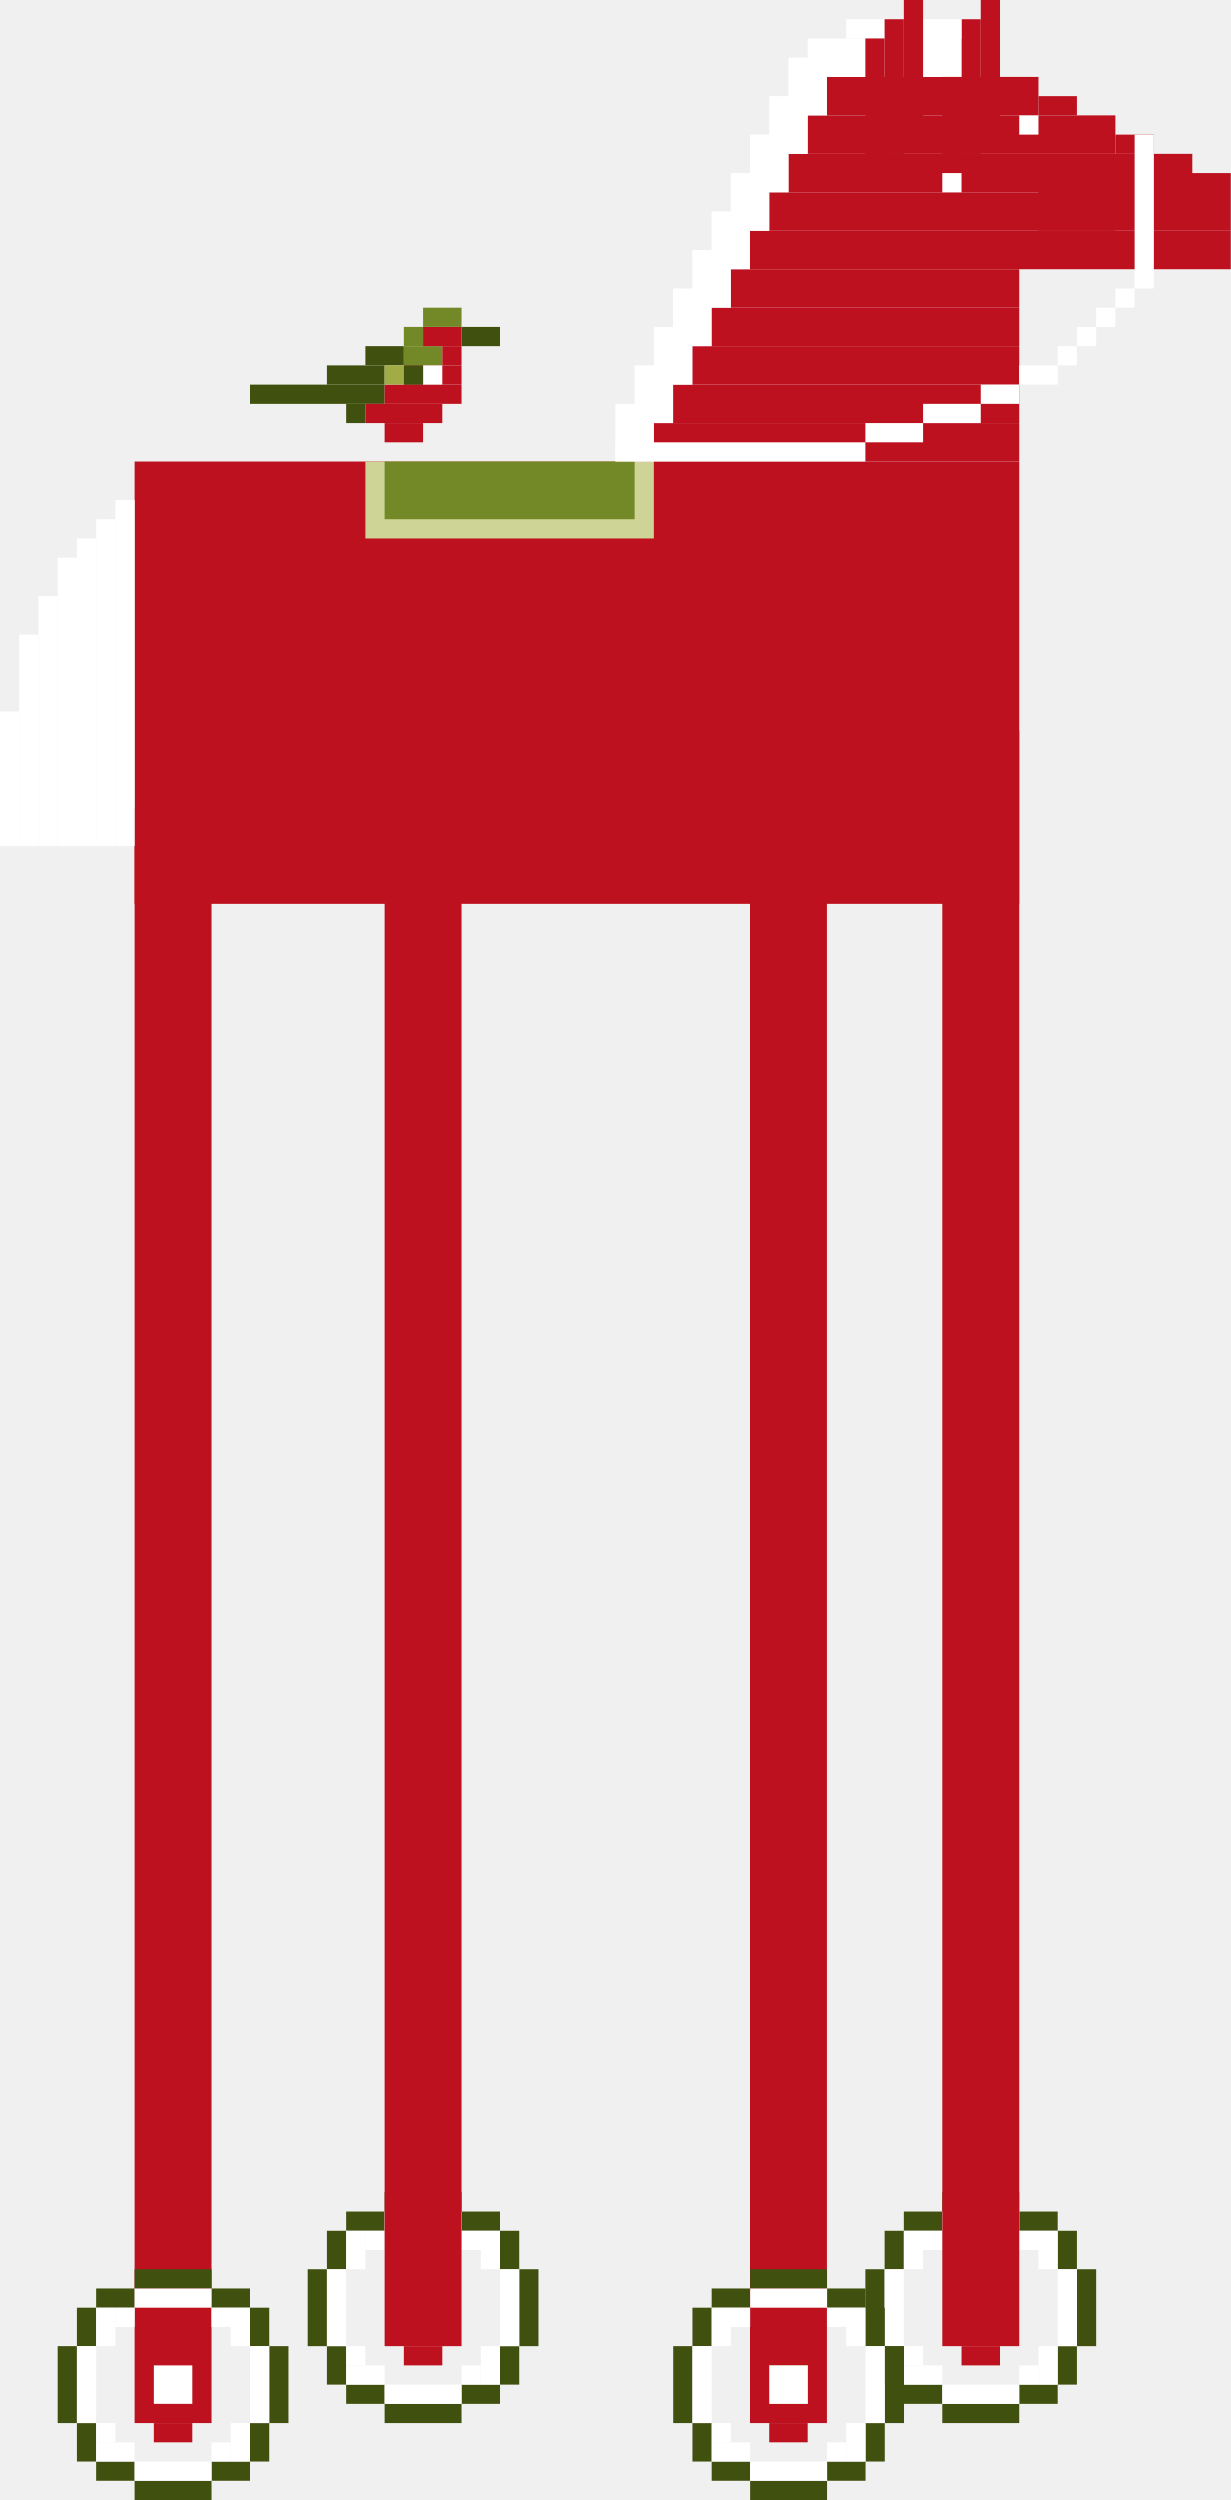
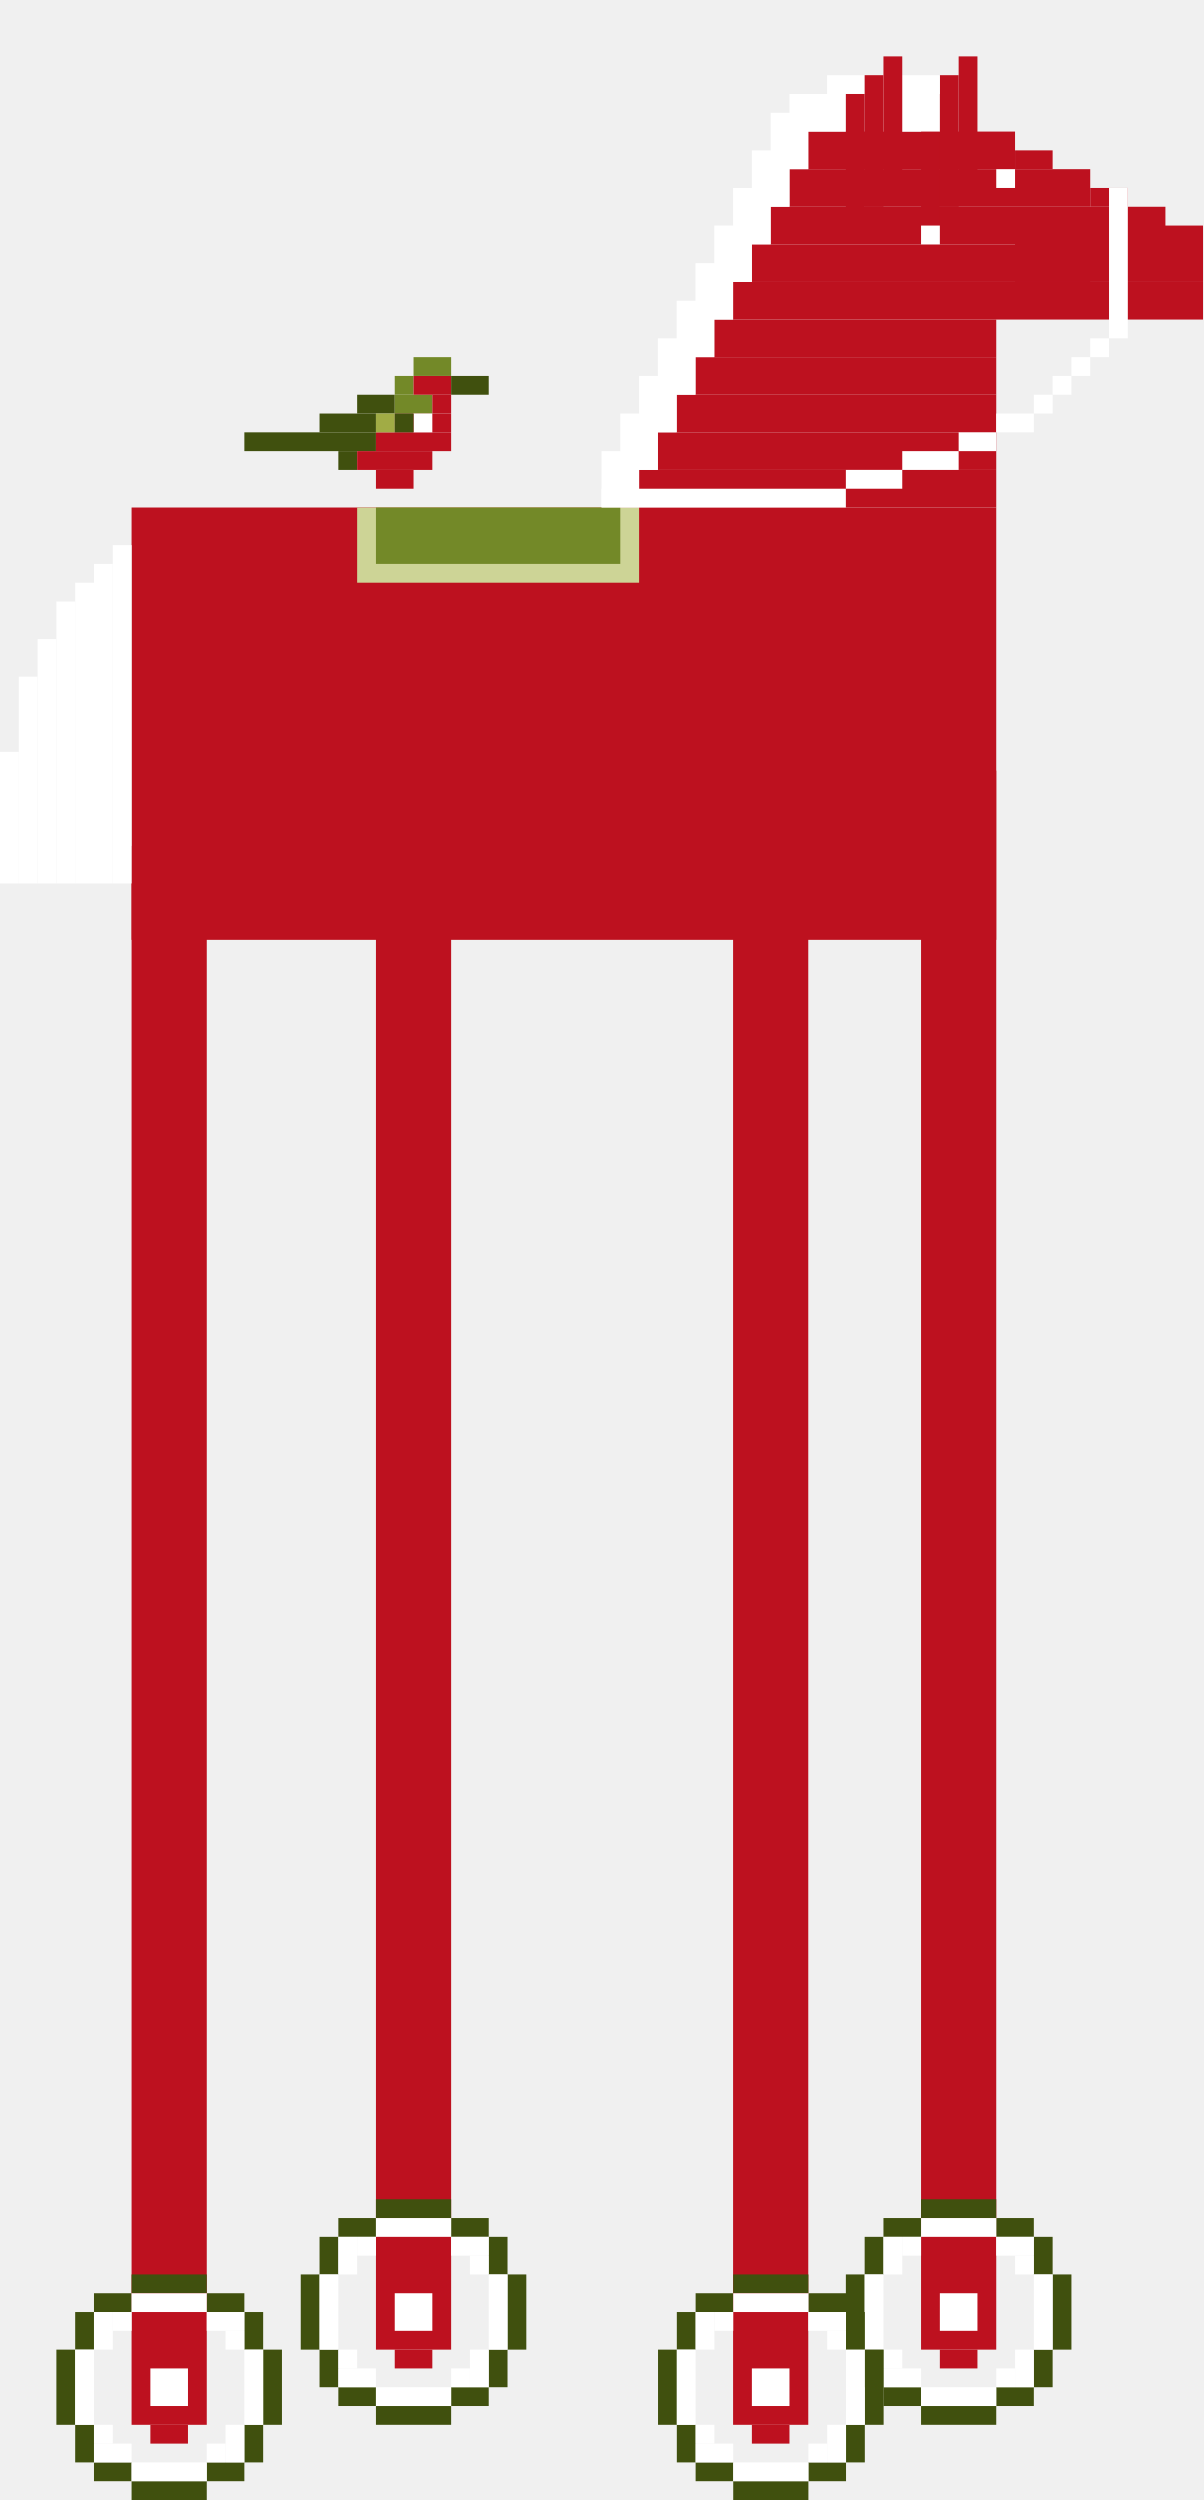
- <svg xmlns="http://www.w3.org/2000/svg" width="448" height="910" viewBox="0 0 448 910" fill="none">
+ <svg xmlns="http://www.w3.org/2000/svg" width="448" height="931" viewBox="0 0 448 931" fill="none">
  <g id="Section_6">
-     <g id="Group">
-       <path id="Vector" d="M371 168H49V329H371V168Z" fill="#BD111F" />
-       <path id="Vector_2" d="M77 294H49V882H77V294Z" fill="#BD111F" />
-       <g id="Group_2">
-         <path id="Vector_3" d="M28 854H21V882H28V854Z" fill="#40500E" />
-         <path id="Vector_4" d="M35 840H28V854H35V840Z" fill="#40500E" />
-         <path id="Vector_5" d="M49 833H35V840H49V833Z" fill="#40500E" />
-         <path id="Vector_6" d="M77 833V826H49V833H77Z" fill="#40500E" />
-         <path id="Vector_7" d="M91 840V833H77V840H91Z" fill="#40500E" />
-         <path id="Vector_8" d="M98 854V840H91V854H98Z" fill="#40500E" />
-         <path id="Vector_9" d="M98 882H105V854H98V882Z" fill="#40500E" />
-         <path id="Vector_10" d="M91 896H98V882H91V896Z" fill="#40500E" />
-         <path id="Vector_11" d="M77 903H91V896H77V903Z" fill="#40500E" />
-         <path id="Vector_12" d="M49 903V910H77V903H49Z" fill="#40500E" />
-         <path id="Vector_13" d="M35 896V903H49V896H35Z" fill="#40500E" />
-         <path id="Vector_14" d="M28 882V896H35V882H28Z" fill="#40500E" />
+     <g id="Horse">
+       <g id="HorseBody">
+         <path id="Vector" d="M371 189H49V350H371V189Z" fill="#BD111F" />
+         <path id="Vector_2" d="M77 315H49V903H77V315Z" fill="#BD111F" />
+         <path id="Vector_3" d="M301 315H273V903H301V315Z" fill="#BD111F" />
+         <path id="Vector_4" d="M294 882H280V896H294V882Z" fill="#BD111F" />
+         <path id="Vector_5" d="M168 287H140V875H168V287Z" fill="#BD111F" />
+         <path id="Vector_6" d="M371 287H343V875H371V287Z" fill="#BD111F" />
+         <path id="Vector_7" d="M364 875H350V882H364V875Z" fill="#BD111F" />
+         <path id="Vector_8" d="M161 875H147V882H161V875Z" fill="#BD111F" />
+         <path id="Vector_9" d="M70 903H56V910H70V903Z" fill="#BD111F" />
+         <path id="Vector_10" d="M294 903H280V910H294V903Z" fill="#BD111F" />
+         <path id="Vector_11" d="M371 175H238V189H371V175Z" fill="#BD111F" />
+         <path id="Vector_12" d="M371 161H245V175H371V161Z" fill="#BD111F" />
+         <path id="Vector_13" d="M371 147H252V161H371V147Z" fill="#BD111F" />
+         <path id="Vector_14" d="M371 133H259V147H371V133Z" fill="#BD111F" />
+         <path id="Vector_15" d="M371 119H266V133H371V119Z" fill="#BD111F" />
+         <path id="Vector_16" d="M448 105H273V119H448V105Z" fill="#BD111F" />
+         <path id="Vector_17" d="M406 91H280V105H406V91Z" fill="#BD111F" />
+         <path id="Vector_18" d="M434 77H287V91H434V77Z" fill="#BD111F" />
+         <path id="Vector_19" d="M406 63H294V77H406V63Z" fill="#BD111F" />
+         <path id="Vector_20" d="M378 49H301V63H378V49Z" fill="#BD111F" />
+         <path id="Vector_21" d="M392 56H378V63H392V56Z" fill="#BD111F" />
+         <path id="Vector_22" d="M420 70H406V77H420V70Z" fill="#BD111F" />
+         <path id="Vector_23" d="M448 84H378V105H448V84Z" fill="#BD111F" />
+         <g id="Group">
+           <path id="Vector_24" d="M364 21H357V70H364V21Z" fill="#BD111F" />
+           <path id="Vector_25" d="M357 28H350V77H357V28Z" fill="#BD111F" />
+           <path id="Vector_26" d="M350 35H343V84H350V35Z" fill="#BD111F" />
+         </g>
+         <path id="Vector_27" d="M238 168H224V189H238V168Z" fill="white" />
+         <path id="Vector_28" d="M245 154H231V175H245V154Z" fill="white" />
+         <path id="Vector_29" d="M252 140H238V161H252V140Z" fill="white" />
+         <path id="Vector_30" d="M259 126H245V147H259V126Z" fill="white" />
+         <path id="Vector_31" d="M266 112H252V133H266V112Z" fill="white" />
+         <path id="Vector_32" d="M273 98H259V119H273V98Z" fill="white" />
+         <path id="Vector_33" d="M280 84H266V105H280V84Z" fill="white" />
+         <path id="Vector_34" d="M287 70H273V91H287V70Z" fill="white" />
+         <path id="Vector_35" d="M294 56H280V77H294V56Z" fill="white" />
+         <path id="Vector_36" d="M301 42H287V63H301V42Z" fill="white" />
+         <path id="Vector_37" d="M315 35H294V49H315V35Z" fill="white" />
+         <path id="Vector_38" d="M350 28H329V49H350V28Z" fill="white" />
+         <path id="Vector_39" d="M322 28H308V35H322V28Z" fill="white" />
+         <path id="Vector_40" d="M49 203H42V329H49V203Z" fill="white" />
+         <path id="Vector_41" d="M42 210H35V329H42V210Z" fill="white" />
+         <path id="Vector_42" d="M35 217H28V329H35V217Z" fill="white" />
+         <path id="Vector_43" d="M28 224H21V329H28V224Z" fill="white" />
+         <path id="Vector_44" d="M21 238H14V329H21V238Z" fill="white" />
+         <path id="Vector_45" d="M14 252H7V329H14V252Z" fill="white" />
+         <path id="Vector_46" d="M7 280H0V329H7V280Z" fill="white" />
+         <path id="Vector_47" d="M238 189H133V217H238V189Z" fill="#CDD496" />
+         <path id="Vector_48" d="M231 189H140V210H231V189Z" fill="#738928" />
+         <g id="Group_2">
+           <path id="Vector_49" d="M315 182H224V189H315V182Z" fill="white" />
+           <path id="Vector_50" d="M336 175H315V182H336V175Z" fill="white" />
+           <path id="Vector_51" d="M357 168H336V175H357V168Z" fill="white" />
+           <path id="Vector_52" d="M371 161H357V168H371V161Z" fill="white" />
+           <path id="Vector_53" d="M385 154H371V161H385V154Z" fill="white" />
+           <path id="Vector_54" d="M392 147H385V154H392V147Z" fill="white" />
+           <path id="Vector_55" d="M399 140H392V147H399V140Z" fill="white" />
+           <path id="Vector_56" d="M406 133H399V140H406V133Z" fill="white" />
+           <path id="Vector_57" d="M413 126H406V133H413V126Z" fill="white" />
+           <path id="Vector_58" d="M420 70H413V126H420V70Z" fill="white" />
+         </g>
+         <g id="Group_3">
+           <path id="Vector_59" d="M350 84H343V91H350V84Z" fill="white" />
+           <path id="Vector_60" d="M378 63H371V70H378V63Z" fill="white" />
+         </g>
+         <g id="Group_4">
+           <path id="Vector_61" d="M336 21H329V70H336V21Z" fill="#BD111F" />
+           <path id="Vector_62" d="M329 28H322V77H329V28Z" fill="#BD111F" />
+           <path id="Vector_63" d="M322 35H315V84H322V35Z" fill="#BD111F" />
+         </g>
      </g>
-       <g id="Group_3">
-         <path id="Vector_15" d="M35 854H28V882H35V854Z" fill="white" />
-         <path id="Vector_16" d="M42 840H35V854H42V840Z" fill="white" />
-         <path id="Vector_17" d="M49 840H42V847H49V840Z" fill="white" />
-         <path id="Vector_18" d="M77 840V833H49V840H77Z" fill="white" />
-         <path id="Vector_19" d="M91 847V840H77V847H91Z" fill="white" />
-         <path id="Vector_20" d="M91 854V847H84V854H91Z" fill="white" />
-         <path id="Vector_21" d="M91 882H98V854H91V882Z" fill="white" />
-         <path id="Vector_22" d="M84 896H91V882H84V896Z" fill="white" />
-         <path id="Vector_23" d="M77 896H84V889H77V896Z" fill="white" />
-         <path id="Vector_24" d="M49 896V903H77V896H49Z" fill="white" />
-         <path id="Vector_25" d="M35 889V896H49V889H35Z" fill="white" />
-         <path id="Vector_26" d="M35 882V889H42V882H35Z" fill="white" />
-         <path id="Vector_27" d="M70 861H56V875H70V861Z" fill="white" />
-       </g>
-       <path id="Vector_28" d="M301 294H273V882H301V294Z" fill="#BD111F" />
-       <g id="Group_4">
-         <path id="Vector_29" d="M119 826H112V854H119V826Z" fill="#40500E" />
-         <path id="Vector_30" d="M126 812H119V826H126V812Z" fill="#40500E" />
-         <path id="Vector_31" d="M140 805H126V812H140V805Z" fill="#40500E" />
-         <path id="Vector_32" d="M168 805V798H140V805H168Z" fill="#40500E" />
-         <path id="Vector_33" d="M182 812V805H168V812H182Z" fill="#40500E" />
-         <path id="Vector_34" d="M189 826V812H182V826H189Z" fill="#40500E" />
-         <path id="Vector_35" d="M189 854H196V826H189V854Z" fill="#40500E" />
-         <path id="Vector_36" d="M182 868H189V854H182V868Z" fill="#40500E" />
-         <path id="Vector_37" d="M168 875H182V868H168V875Z" fill="#40500E" />
-         <path id="Vector_38" d="M140 875V882H168V875H140Z" fill="#40500E" />
-         <path id="Vector_39" d="M126 868V875H140V868H126Z" fill="#40500E" />
-         <path id="Vector_40" d="M119 854V868H126V854H119Z" fill="#40500E" />
-       </g>
-       <g id="Group_5">
-         <path id="Vector_41" d="M126 826H119V854H126V826Z" fill="white" />
-         <path id="Vector_42" d="M133 812H126V826H133V812Z" fill="white" />
-         <path id="Vector_43" d="M140 812H133V819H140V812Z" fill="white" />
-         <path id="Vector_44" d="M168 812V805H140V812H168Z" fill="white" />
-         <path id="Vector_45" d="M182 819V812H168V819H182Z" fill="white" />
-         <path id="Vector_46" d="M182 826V819H175V826H182Z" fill="white" />
-         <path id="Vector_47" d="M182 854H189V826H182V854Z" fill="white" />
-         <path id="Vector_48" d="M175 868H182V854H175V868Z" fill="white" />
-         <path id="Vector_49" d="M168 868H175V861H168V868Z" fill="white" />
-         <path id="Vector_50" d="M140 868V875H168V868H140Z" fill="white" />
-         <path id="Vector_51" d="M126 861V868H140V861H126Z" fill="white" />
-         <path id="Vector_52" d="M126 854V861H133V854H126Z" fill="white" />
-         <path id="Vector_53" d="M161 833H147V847H161V833Z" fill="white" />
-       </g>
-       <path id="Vector_54" d="M294 861H280V875H294V861Z" fill="#A1AC45" />
-       <path id="Vector_55" d="M168 266H140V854H168V266Z" fill="#BD111F" />
-       <g id="Group_6">
-         <path id="Vector_56" d="M322 826H315V854H322V826Z" fill="#40500E" />
-         <path id="Vector_57" d="M329 812H322V826H329V812Z" fill="#40500E" />
-         <path id="Vector_58" d="M343 805H329V812H343V805Z" fill="#40500E" />
-         <path id="Vector_59" d="M371 805V798H343V805H371Z" fill="#40500E" />
-         <path id="Vector_60" d="M385 812V805H371V812H385Z" fill="#40500E" />
-         <path id="Vector_61" d="M392 826V812H385V826H392Z" fill="#40500E" />
-         <path id="Vector_62" d="M392 854H399V826H392V854Z" fill="#40500E" />
-         <path id="Vector_63" d="M385 868H392V854H385V868Z" fill="#40500E" />
-         <path id="Vector_64" d="M371 875H385V868H371V875Z" fill="#40500E" />
-         <path id="Vector_65" d="M343 875V882H371V875H343Z" fill="#40500E" />
-         <path id="Vector_66" d="M329 868V875H343V868H329Z" fill="#40500E" />
-         <path id="Vector_67" d="M322 854V868H329V854H322Z" fill="#40500E" />
-       </g>
-       <g id="Group_7">
-         <path id="Vector_68" d="M329 826H322V854H329V826Z" fill="white" />
-         <path id="Vector_69" d="M336 812H329V826H336V812Z" fill="white" />
-         <path id="Vector_70" d="M343 812H336V819H343V812Z" fill="white" />
-         <path id="Vector_71" d="M371 812V805H343V812H371Z" fill="white" />
-         <path id="Vector_72" d="M385 819V812H371V819H385Z" fill="white" />
-         <path id="Vector_73" d="M385 826V819H378V826H385Z" fill="white" />
-         <path id="Vector_74" d="M385 854H392V826H385V854Z" fill="white" />
-         <path id="Vector_75" d="M378 868H385V854H378V868Z" fill="white" />
-         <path id="Vector_76" d="M371 868H378V861H371V868Z" fill="white" />
-         <path id="Vector_77" d="M343 868V875H371V868H343Z" fill="white" />
-         <path id="Vector_78" d="M329 861V868H343V861H329Z" fill="white" />
-         <path id="Vector_79" d="M329 854V861H336V854H329Z" fill="white" />
-         <path id="Vector_80" d="M364 833H350V847H364V833Z" fill="white" />
-       </g>
-       <path id="Vector_81" d="M371 266H343V854H371V266Z" fill="#BD111F" />
-       <path id="Vector_82" d="M364 854H350V861H364V854Z" fill="#BD111F" />
-       <path id="Vector_83" d="M161 854H147V861H161V854Z" fill="#BD111F" />
-       <path id="Vector_84" d="M70 882H56V889H70V882Z" fill="#BD111F" />
-       <path id="Vector_85" d="M294 882H280V889H294V882Z" fill="#BD111F" />
-       <path id="Vector_86" d="M371 154H238V168H371V154Z" fill="#BD111F" />
-       <path id="Vector_87" d="M371 140H245V154H371V140Z" fill="#BD111F" />
-       <path id="Vector_88" d="M371 126H252V140H371V126Z" fill="#BD111F" />
-       <path id="Vector_89" d="M371 112H259V126H371V112Z" fill="#BD111F" />
-       <path id="Vector_90" d="M371 98H266V112H371V98Z" fill="#BD111F" />
-       <path id="Vector_91" d="M448 84H273V98H448V84Z" fill="#BD111F" />
-       <path id="Vector_92" d="M406 70H280V84H406V70Z" fill="#BD111F" />
-       <path id="Vector_93" d="M434 56H287V70H434V56Z" fill="#BD111F" />
-       <path id="Vector_94" d="M406 42H294V56H406V42Z" fill="#BD111F" />
-       <path id="Vector_95" d="M378 28H301V42H378V28Z" fill="#BD111F" />
-       <path id="Vector_96" d="M392 35H378V42H392V35Z" fill="#BD111F" />
-       <path id="Vector_97" d="M420 49H406V56H420V49Z" fill="#BD111F" />
-       <path id="Vector_98" d="M448 63H378V84H448V63Z" fill="#BD111F" />
-       <g id="Group_8">
-         <path id="Vector_99" d="M364 0H357V49H364V0Z" fill="#BD111F" />
-         <path id="Vector_100" d="M357 7H350V56H357V7Z" fill="#BD111F" />
-         <path id="Vector_101" d="M350 14H343V63H350V14Z" fill="#BD111F" />
-       </g>
-       <path id="Vector_102" d="M238 147H224V168H238V147Z" fill="white" />
-       <path id="Vector_103" d="M245 133H231V154H245V133Z" fill="white" />
-       <path id="Vector_104" d="M252 119H238V140H252V119Z" fill="white" />
-       <path id="Vector_105" d="M259 105H245V126H259V105Z" fill="white" />
-       <path id="Vector_106" d="M266 91H252V112H266V91Z" fill="white" />
-       <path id="Vector_107" d="M273 77H259V98H273V77Z" fill="white" />
-       <path id="Vector_108" d="M280 63H266V84H280V63Z" fill="white" />
-       <path id="Vector_109" d="M287 49H273V70H287V49Z" fill="white" />
-       <path id="Vector_110" d="M294 35H280V56H294V35Z" fill="white" />
-       <path id="Vector_111" d="M301 21H287V42H301V21Z" fill="white" />
-       <path id="Vector_112" d="M315 14H294V28H315V14Z" fill="white" />
-       <path id="Vector_113" d="M350 7H329V28H350V7Z" fill="white" />
-       <path id="Vector_114" d="M322 7H308V14H322V7Z" fill="white" />
-       <path id="Vector_115" d="M49 182H42V308H49V182Z" fill="white" />
-       <path id="Vector_116" d="M42 189H35V308H42V189Z" fill="white" />
-       <path id="Vector_117" d="M35 196H28V308H35V196Z" fill="white" />
-       <path id="Vector_118" d="M28 203H21V308H28V203Z" fill="white" />
-       <path id="Vector_119" d="M21 217H14V308H21V217Z" fill="white" />
-       <path id="Vector_120" d="M14 231H7V308H14V231Z" fill="white" />
-       <path id="Vector_121" d="M7 259H0V308H7V259Z" fill="white" />
-       <path id="Vector_122" d="M238 168H133V196H238V168Z" fill="#CDD496" />
-       <path id="Vector_123" d="M231 168H140V189H231V168Z" fill="#738928" />
-       <g id="Group_9">
-         <path id="Vector_124" d="M315 161H224V168H315V161Z" fill="white" />
-         <path id="Vector_125" d="M336 154H315V161H336V154Z" fill="white" />
-         <path id="Vector_126" d="M357 147H336V154H357V147Z" fill="white" />
-         <path id="Vector_127" d="M371 140H357V147H371V140Z" fill="white" />
-         <path id="Vector_128" d="M385 133H371V140H385V133Z" fill="white" />
-         <path id="Vector_129" d="M392 126H385V133H392V126Z" fill="white" />
-         <path id="Vector_130" d="M399 119H392V126H399V119Z" fill="white" />
-         <path id="Vector_131" d="M406 112H399V119H406V112Z" fill="white" />
-         <path id="Vector_132" d="M413 105H406V112H413V105Z" fill="white" />
-         <path id="Vector_133" d="M420 49H413V105H420V49Z" fill="white" />
-       </g>
-       <g id="Group_10">
-         <path id="Vector_134" d="M350 63H343V70H350V63Z" fill="white" />
-         <path id="Vector_135" d="M378 42H371V49H378V42Z" fill="white" />
-       </g>
-       <g id="Group_11">
-         <path id="Vector_136" d="M336 0H329V49H336V0Z" fill="#BD111F" />
-         <path id="Vector_137" d="M329 7H322V56H329V7Z" fill="#BD111F" />
-         <path id="Vector_138" d="M322 14H315V63H322V14Z" fill="#BD111F" />
-       </g>
-       <g id="Group_12">
-         <g id="Group_13">
-           <path id="Vector_139" d="M252.05 854H245.05V882H252.05V854Z" fill="#40500E" />
-           <path id="Vector_140" d="M259.05 840H252.05V854H259.05V840Z" fill="#40500E" />
-           <path id="Vector_141" d="M273.05 833H259.05V840H273.05V833Z" fill="#40500E" />
-           <path id="Vector_142" d="M301.05 833V826H273.05V833H301.05Z" fill="#40500E" />
-           <path id="Vector_143" d="M315.05 840V833H301.05V840H315.05Z" fill="#40500E" />
-           <path id="Vector_144" d="M322.05 854V840H315.05V854H322.05Z" fill="#40500E" />
-           <path id="Vector_145" d="M322.06 882H329.06V854H322.06V882Z" fill="#40500E" />
-           <path id="Vector_146" d="M315.06 896H322.06V882H315.06V896Z" fill="#40500E" />
-           <path id="Vector_147" d="M301.06 903H315.06V896H301.06V903Z" fill="#40500E" />
-           <path id="Vector_148" d="M273.05 903V910H301.05V903H273.05Z" fill="#40500E" />
-           <path id="Vector_149" d="M259.05 896V903H273.05V896H259.05Z" fill="#40500E" />
-           <path id="Vector_150" d="M252.05 882V896H259.05V882H252.05Z" fill="#40500E" />
-         </g>
-         <g id="Group_14">
-           <path id="Vector_151" d="M259.05 854H252.05V882H259.05V854Z" fill="white" />
-           <path id="Vector_152" d="M266.05 840H259.05V854H266.05V840Z" fill="white" />
-           <path id="Vector_153" d="M273.05 840H266.05V847H273.05V840Z" fill="white" />
-           <path id="Vector_154" d="M301.05 840V833H273.05V840H301.05Z" fill="white" />
-           <path id="Vector_155" d="M315.05 847V840H301.05V847H315.05Z" fill="white" />
-           <path id="Vector_156" d="M315.05 854V847H308.05V854H315.05Z" fill="white" />
-           <path id="Vector_157" d="M315.06 882H322.06V854H315.06V882Z" fill="white" />
-           <path id="Vector_158" d="M308.06 896H315.06V882H308.06V896Z" fill="white" />
-           <path id="Vector_159" d="M301.06 896H308.06V889H301.06V896Z" fill="white" />
-           <path id="Vector_160" d="M273.05 896V903H301.05V896H273.05Z" fill="white" />
-           <path id="Vector_161" d="M259.05 889V896H273.05V889H259.05Z" fill="white" />
-           <path id="Vector_162" d="M259.05 882V889H266.05V882H259.05Z" fill="white" />
-           <path id="Vector_163" d="M294.05 861H280.05V875H294.05V861Z" fill="white" />
+       <g id="Tires">
+         <g id="Tire_1">
+           <g id="Group_5">
+             <path id="Vector_64" d="M28 875H21V903H28V875Z" fill="#40500E" />
+             <path id="Vector_65" d="M35 861H28V875H35V861Z" fill="#40500E" />
+             <path id="Vector_66" d="M49 854H35V861H49V854Z" fill="#40500E" />
+             <path id="Vector_67" d="M77 854V847H49V854H77Z" fill="#40500E" />
+             <path id="Vector_68" d="M91 861V854H77V861H91Z" fill="#40500E" />
+             <path id="Vector_69" d="M98 875V861H91V875H98Z" fill="#40500E" />
+             <path id="Vector_70" d="M98 903H105V875H98V903Z" fill="#40500E" />
+             <path id="Vector_71" d="M91 917H98V903H91V917Z" fill="#40500E" />
+             <path id="Vector_72" d="M77 924H91V917H77V924Z" fill="#40500E" />
+             <path id="Vector_73" d="M49 924V931H77V924H49Z" fill="#40500E" />
+             <path id="Vector_74" d="M35 917V924H49V917H35Z" fill="#40500E" />
+             <path id="Vector_75" d="M28 903V917H35V903H28Z" fill="#40500E" />
+           </g>
+           <g id="Group_6">
+             <path id="Vector_76" d="M35 875H28V903H35V875Z" fill="white" />
+             <path id="Vector_77" d="M42 861H35V875H42V861Z" fill="white" />
+             <path id="Vector_78" d="M49 861H42V868H49V861Z" fill="white" />
+             <path id="Vector_79" d="M77 861V854H49V861H77Z" fill="white" />
+             <path id="Vector_80" d="M91 868V861H77V868H91Z" fill="white" />
+             <path id="Vector_81" d="M91 875V868H84V875H91Z" fill="white" />
+             <path id="Vector_82" d="M91 903H98V875H91V903Z" fill="white" />
+             <path id="Vector_83" d="M84 917H91V903H84V917Z" fill="white" />
+             <path id="Vector_84" d="M77 917H84V910H77V917Z" fill="white" />
+             <path id="Vector_85" d="M49 917V924H77V917H49Z" fill="white" />
+             <path id="Vector_86" d="M35 910V917H49V910H35Z" fill="white" />
+             <path id="Vector_87" d="M35 903V910H42V903H35Z" fill="white" />
+             <path id="Vector_88" d="M70 882H56V896H70V882Z" fill="white" />
+           </g>
+         </g>
+         <g id="Tire_2">
+           <g id="Group_7">
+             <path id="Vector_89" d="M119 847H112V875H119V847Z" fill="#40500E" />
+             <path id="Vector_90" d="M126 833H119V847H126V833Z" fill="#40500E" />
+             <path id="Vector_91" d="M140 826H126V833H140V826Z" fill="#40500E" />
+             <path id="Vector_92" d="M168 826V819H140V826H168Z" fill="#40500E" />
+             <path id="Vector_93" d="M182 833V826H168V833H182Z" fill="#40500E" />
+             <path id="Vector_94" d="M189 847V833H182V847H189Z" fill="#40500E" />
+             <path id="Vector_95" d="M189 875H196V847H189V875Z" fill="#40500E" />
+             <path id="Vector_96" d="M182 889H189V875H182V889Z" fill="#40500E" />
+             <path id="Vector_97" d="M168 896H182V889H168V896Z" fill="#40500E" />
+             <path id="Vector_98" d="M140 896V903H168V896H140Z" fill="#40500E" />
+             <path id="Vector_99" d="M126 889V896H140V889H126Z" fill="#40500E" />
+             <path id="Vector_100" d="M119 875V889H126V875H119Z" fill="#40500E" />
+           </g>
+           <g id="Group_8">
+             <path id="Vector_101" d="M126 847H119V875H126V847Z" fill="white" />
+             <path id="Vector_102" d="M133 833H126V847H133V833Z" fill="white" />
+             <path id="Vector_103" d="M140 833H133V840H140V833Z" fill="white" />
+             <path id="Vector_104" d="M168 833V826H140V833H168Z" fill="white" />
+             <path id="Vector_105" d="M182 840V833H168V840H182Z" fill="white" />
+             <path id="Vector_106" d="M182 847V840H175V847H182Z" fill="white" />
+             <path id="Vector_107" d="M182 875H189V847H182V875Z" fill="white" />
+             <path id="Vector_108" d="M175 889H182V875H175V889Z" fill="white" />
+             <path id="Vector_109" d="M168 889H175V882H168V889Z" fill="white" />
+             <path id="Vector_110" d="M140 889V896H168V889H140Z" fill="white" />
+             <path id="Vector_111" d="M126 882V889H140V882H126Z" fill="white" />
+             <path id="Vector_112" d="M126 875V882H133V875H126Z" fill="white" />
+             <path id="Vector_113" d="M161 854H147V868H161V854Z" fill="white" />
+           </g>
+         </g>
+         <g id="Tire_4">
+           <g id="Group_9">
+             <path id="Vector_114" d="M322 847H315V875H322V847Z" fill="#40500E" />
+             <path id="Vector_115" d="M329 833H322V847H329V833Z" fill="#40500E" />
+             <path id="Vector_116" d="M343 826H329V833H343V826Z" fill="#40500E" />
+             <path id="Vector_117" d="M371 826V819H343V826H371Z" fill="#40500E" />
+             <path id="Vector_118" d="M385 833V826H371V833H385Z" fill="#40500E" />
+             <path id="Vector_119" d="M392 847V833H385V847H392Z" fill="#40500E" />
+             <path id="Vector_120" d="M392 875H399V847H392V875Z" fill="#40500E" />
+             <path id="Vector_121" d="M385 889H392V875H385V889Z" fill="#40500E" />
+             <path id="Vector_122" d="M371 896H385V889H371V896Z" fill="#40500E" />
+             <path id="Vector_123" d="M343 896V903H371V896H343Z" fill="#40500E" />
+             <path id="Vector_124" d="M329 889V896H343V889H329Z" fill="#40500E" />
+             <path id="Vector_125" d="M322 875V889H329V875H322Z" fill="#40500E" />
+           </g>
+           <g id="Group_10">
+             <path id="Vector_126" d="M329 847H322V875H329V847Z" fill="white" />
+             <path id="Vector_127" d="M336 833H329V847H336V833Z" fill="white" />
+             <path id="Vector_128" d="M343 833H336V840H343V833Z" fill="white" />
+             <path id="Vector_129" d="M371 833V826H343V833H371Z" fill="white" />
+             <path id="Vector_130" d="M385 840V833H371V840H385Z" fill="white" />
+             <path id="Vector_131" d="M385 847V840H378V847H385Z" fill="white" />
+             <path id="Vector_132" d="M385 875H392V847H385V875Z" fill="white" />
+             <path id="Vector_133" d="M378 889H385V875H378V889Z" fill="white" />
+             <path id="Vector_134" d="M371 889H378V882H371V889Z" fill="white" />
+             <path id="Vector_135" d="M343 889V896H371V889H343Z" fill="white" />
+             <path id="Vector_136" d="M329 882V889H343V882H329Z" fill="white" />
+             <path id="Vector_137" d="M329 875V882H336V875H329Z" fill="white" />
+             <path id="Vector_138" d="M364 854H350V868H364V854Z" fill="white" />
+           </g>
+         </g>
+         <g id="Tire_3">
+           <g id="Group_11">
+             <path id="Vector_139" d="M252.05 875H245.05V903H252.05V875Z" fill="#40500E" />
+             <path id="Vector_140" d="M259.05 861H252.05V875H259.05V861Z" fill="#40500E" />
+             <path id="Vector_141" d="M273.05 854H259.05V861H273.05V854Z" fill="#40500E" />
+             <path id="Vector_142" d="M301.05 854V847H273.05V854H301.05Z" fill="#40500E" />
+             <path id="Vector_143" d="M315.05 861V854H301.05V861H315.05Z" fill="#40500E" />
+             <path id="Vector_144" d="M322.05 875V861H315.05V875H322.05Z" fill="#40500E" />
+             <path id="Vector_145" d="M322.06 903H329.06V875H322.06V903Z" fill="#40500E" />
+             <path id="Vector_146" d="M315.06 917H322.06V903H315.06V917Z" fill="#40500E" />
+             <path id="Vector_147" d="M301.06 924H315.06V917H301.06V924Z" fill="#40500E" />
+             <path id="Vector_148" d="M273.05 924V931H301.05V924H273.05Z" fill="#40500E" />
+             <path id="Vector_149" d="M259.05 917V924H273.05V917H259.05Z" fill="#40500E" />
+             <path id="Vector_150" d="M252.05 903V917H259.05V903H252.05Z" fill="#40500E" />
+           </g>
+           <g id="Group_12">
+             <path id="Vector_151" d="M259.05 875H252.05V903H259.05V875Z" fill="white" />
+             <path id="Vector_152" d="M266.05 861H259.05V875H266.05V861Z" fill="white" />
+             <path id="Vector_153" d="M273.05 861H266.05V868H273.05V861Z" fill="white" />
+             <path id="Vector_154" d="M301.05 861V854H273.05V861H301.05Z" fill="white" />
+             <path id="Vector_155" d="M315.05 868V861H301.05V868H315.05Z" fill="white" />
+             <path id="Vector_156" d="M315.05 875V868H308.05V875H315.05Z" fill="white" />
+             <path id="Vector_157" d="M315.06 903H322.06V875H315.06V903Z" fill="white" />
+             <path id="Vector_158" d="M308.06 917H315.06V903H308.06V917Z" fill="white" />
+             <path id="Vector_159" d="M301.06 917H308.06V910H301.06V917Z" fill="white" />
+             <path id="Vector_160" d="M273.05 917V924H301.05V917H273.05Z" fill="white" />
+             <path id="Vector_161" d="M259.05 910V917H273.05V910H259.05Z" fill="white" />
+             <path id="Vector_162" d="M259.05 903V910H266.05V903H259.05Z" fill="white" />
+             <path id="Vector_163" d="M294 882H280V896H294V882Z" fill="white" />
+           </g>
        </g>
      </g>
    </g>
-     <g id="Group_15">
-       <path id="Vector_164" d="M168 133H147V140H168V133Z" fill="#BD111F" />
-       <path id="Vector_165" d="M140 133H119V140H140V133Z" fill="#40500E" />
-       <path id="Vector_166" d="M133 147H126V154H133V147Z" fill="#40500E" />
-       <path id="Vector_167" d="M140 140H91V147H140V140Z" fill="#40500E" />
-       <path id="Vector_168" d="M168 140H140V147H168V140Z" fill="#BD111F" />
-       <path id="Vector_169" d="M147 126H133V133H147V126Z" fill="#40500E" />
-       <path id="Vector_170" d="M161 126H147V133H161V126Z" fill="#738928" />
-       <path id="Vector_171" d="M154 119H147V126H154V119Z" fill="#738928" />
-       <path id="Vector_172" d="M168 119H154V126H168V119Z" fill="#BD111F" />
-       <path id="Vector_173" d="M168 126H161V133H168V126Z" fill="#BD111F" />
-       <path id="Vector_174" d="M168 112H154V119H168V112Z" fill="#738928" />
-       <path id="Vector_175" d="M182 119H168V126H182V119Z" fill="#40500E" />
-       <path id="Vector_176" d="M147 133H140V140H147V133Z" fill="#A1AC45" />
-       <path id="Vector_177" d="M161 133H154V140H161V133Z" fill="white" />
-       <path id="Vector_178" d="M154 133H147V140H154V133Z" fill="#40500E" />
-       <path id="Vector_179" d="M161 147H133V154H161V147Z" fill="#BD111F" />
-       <path id="Vector_180" d="M154 154H140V161H154V154Z" fill="#BD111F" />
+     <g id="Bird">
+       <path id="Vector_164" d="M168 154H147V161H168V154Z" fill="#BD111F" />
+       <path id="Vector_165" d="M140 154H119V161H140V154Z" fill="#40500E" />
+       <path id="Vector_166" d="M133 168H126V175H133V168Z" fill="#40500E" />
+       <path id="Vector_167" d="M140 161H91V168H140V161Z" fill="#40500E" />
+       <path id="Vector_168" d="M168 161H140V168H168V161Z" fill="#BD111F" />
+       <path id="Vector_169" d="M147 147H133V154H147V147Z" fill="#40500E" />
+       <path id="Vector_170" d="M161 147H147V154H161V147Z" fill="#738928" />
+       <path id="Vector_171" d="M154 140H147V147H154V140Z" fill="#738928" />
+       <path id="Vector_172" d="M168 140H154V147H168V140Z" fill="#BD111F" />
+       <path id="Vector_173" d="M168 147H161V154H168V147Z" fill="#BD111F" />
+       <path id="Vector_174" d="M168 133H154V140H168V133Z" fill="#738928" />
+       <path id="Vector_175" d="M182 140H168V147H182V140Z" fill="#40500E" />
+       <path id="Vector_176" d="M147 154H140V161H147V154Z" fill="#A1AC45" />
+       <path id="Vector_177" d="M161 154H154V161H161V154Z" fill="white" />
+       <path id="Vector_178" d="M154 154H147V161H154V154Z" fill="#40500E" />
+       <path id="Vector_179" d="M161 168H133V175H161V168Z" fill="#BD111F" />
+       <path id="Vector_180" d="M154 175H140V182H154V175Z" fill="#BD111F" />
    </g>
  </g>
</svg>
